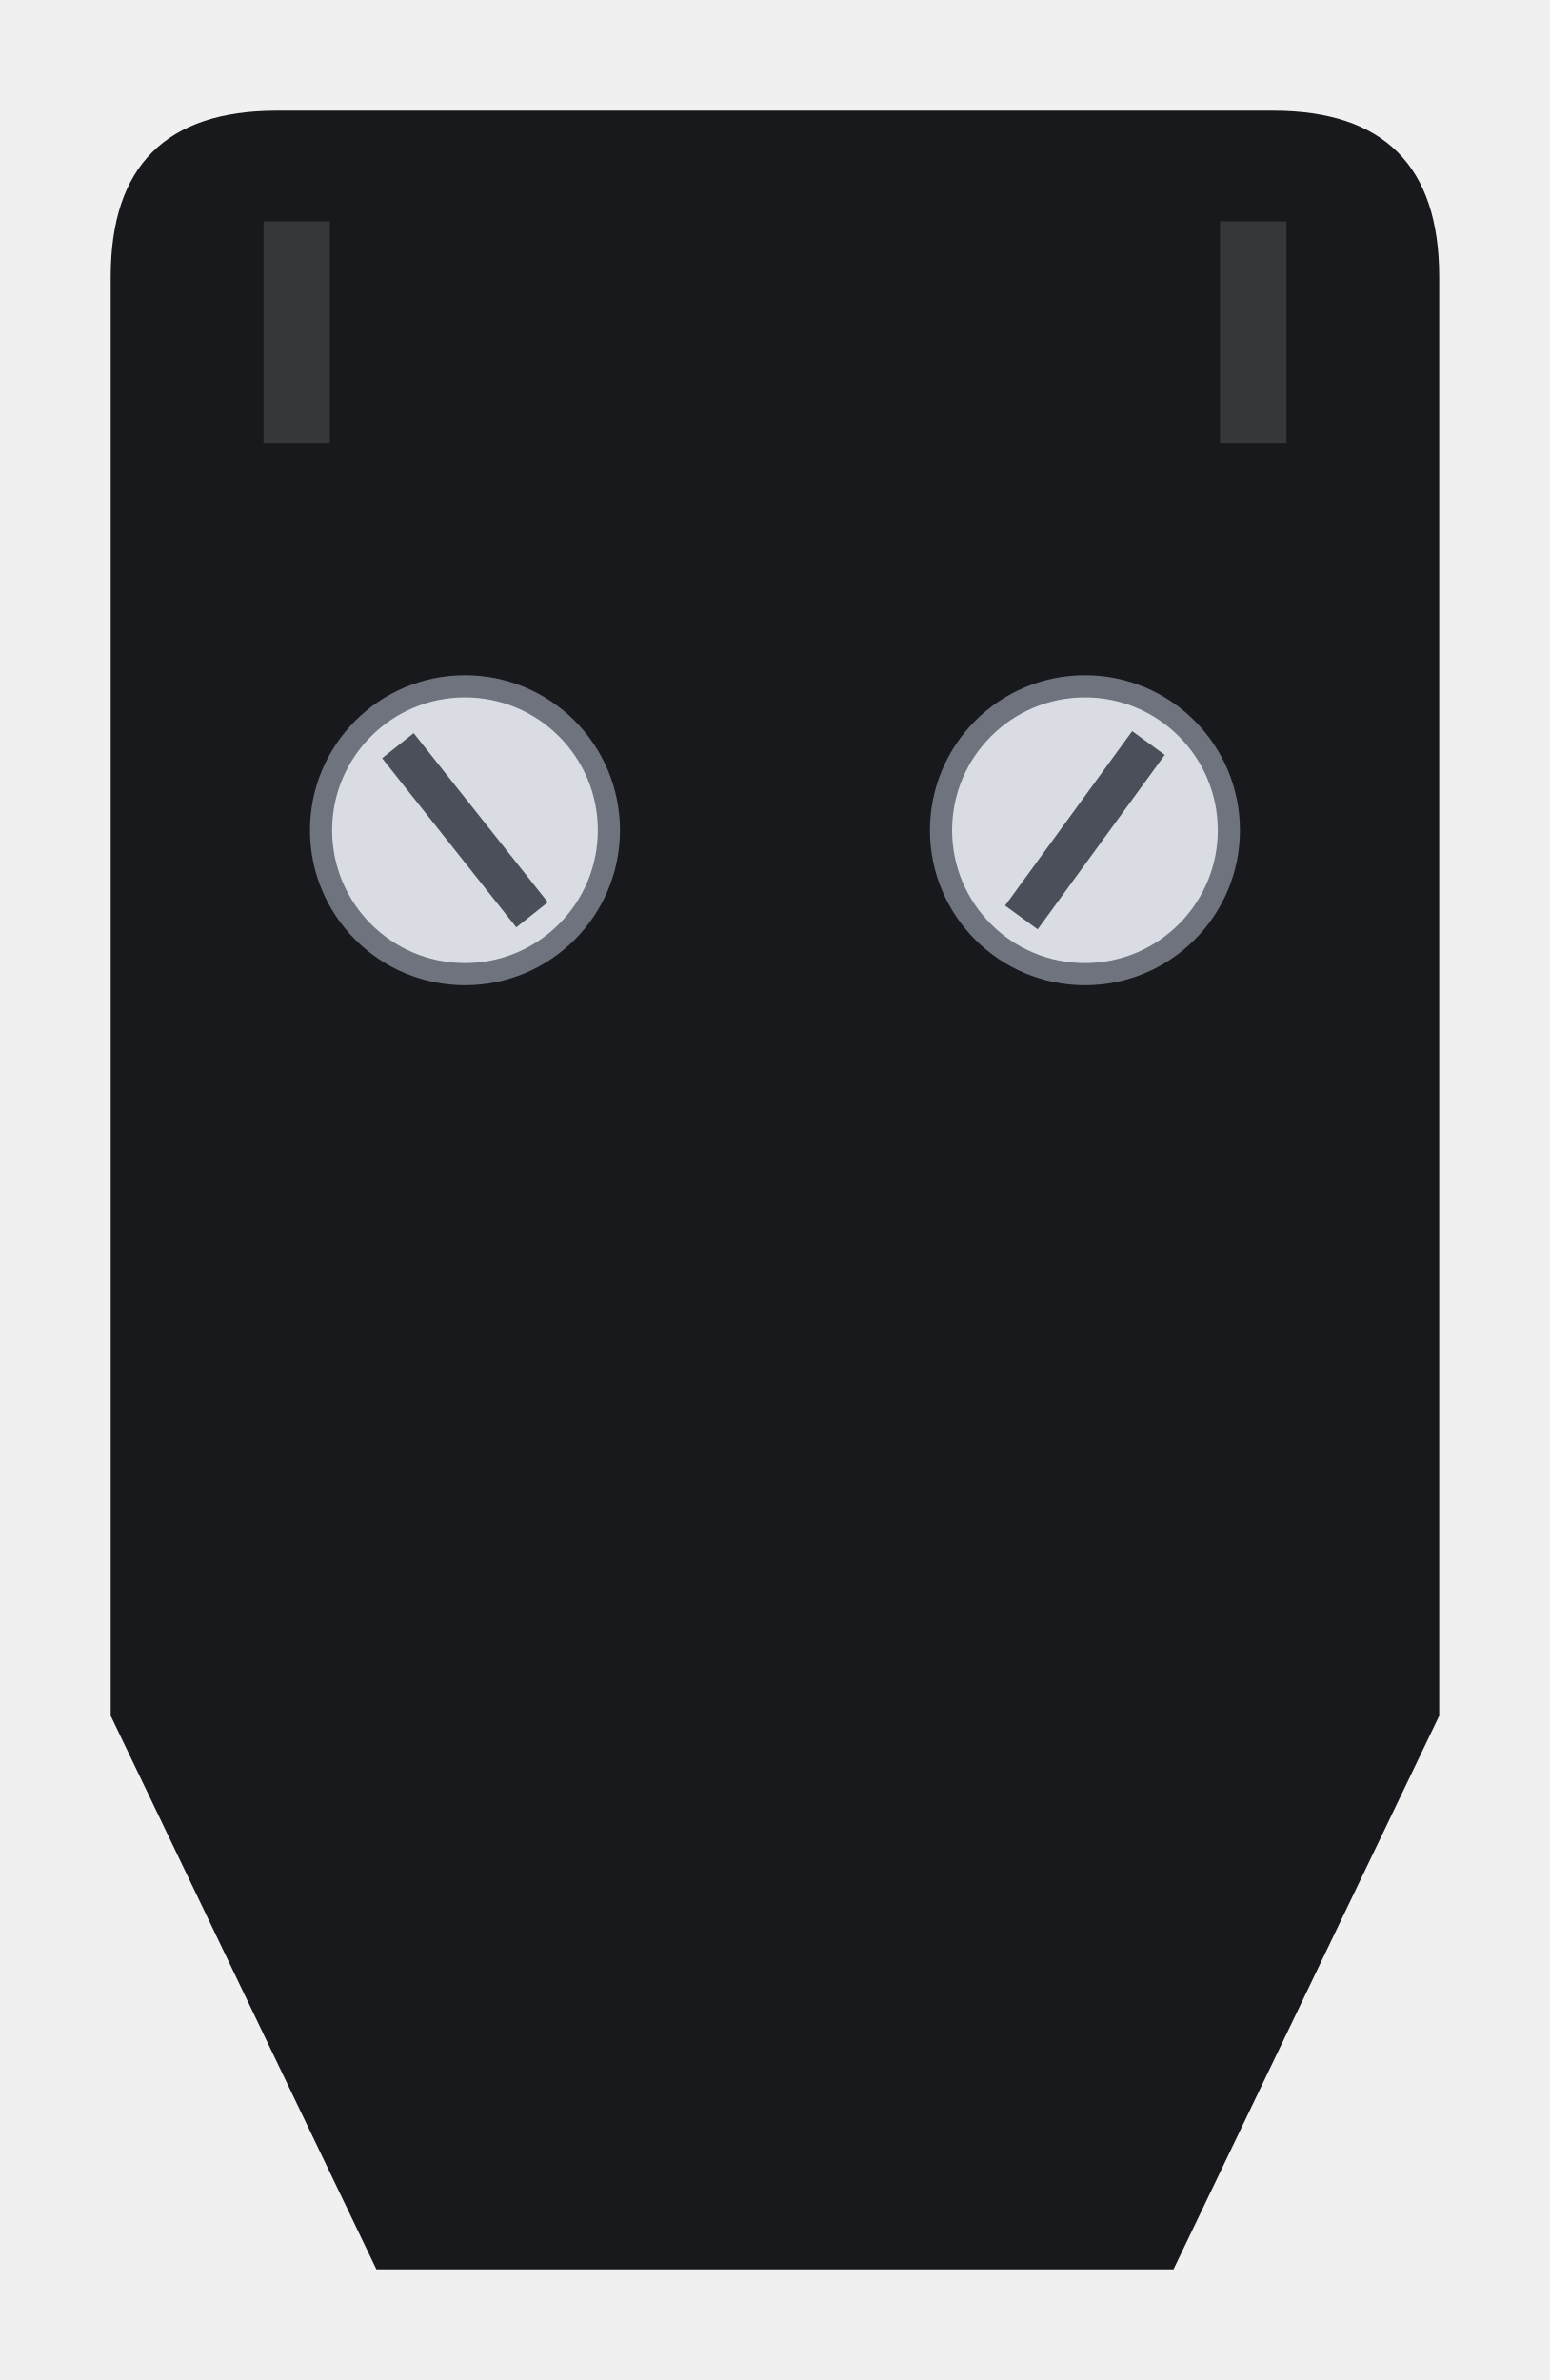
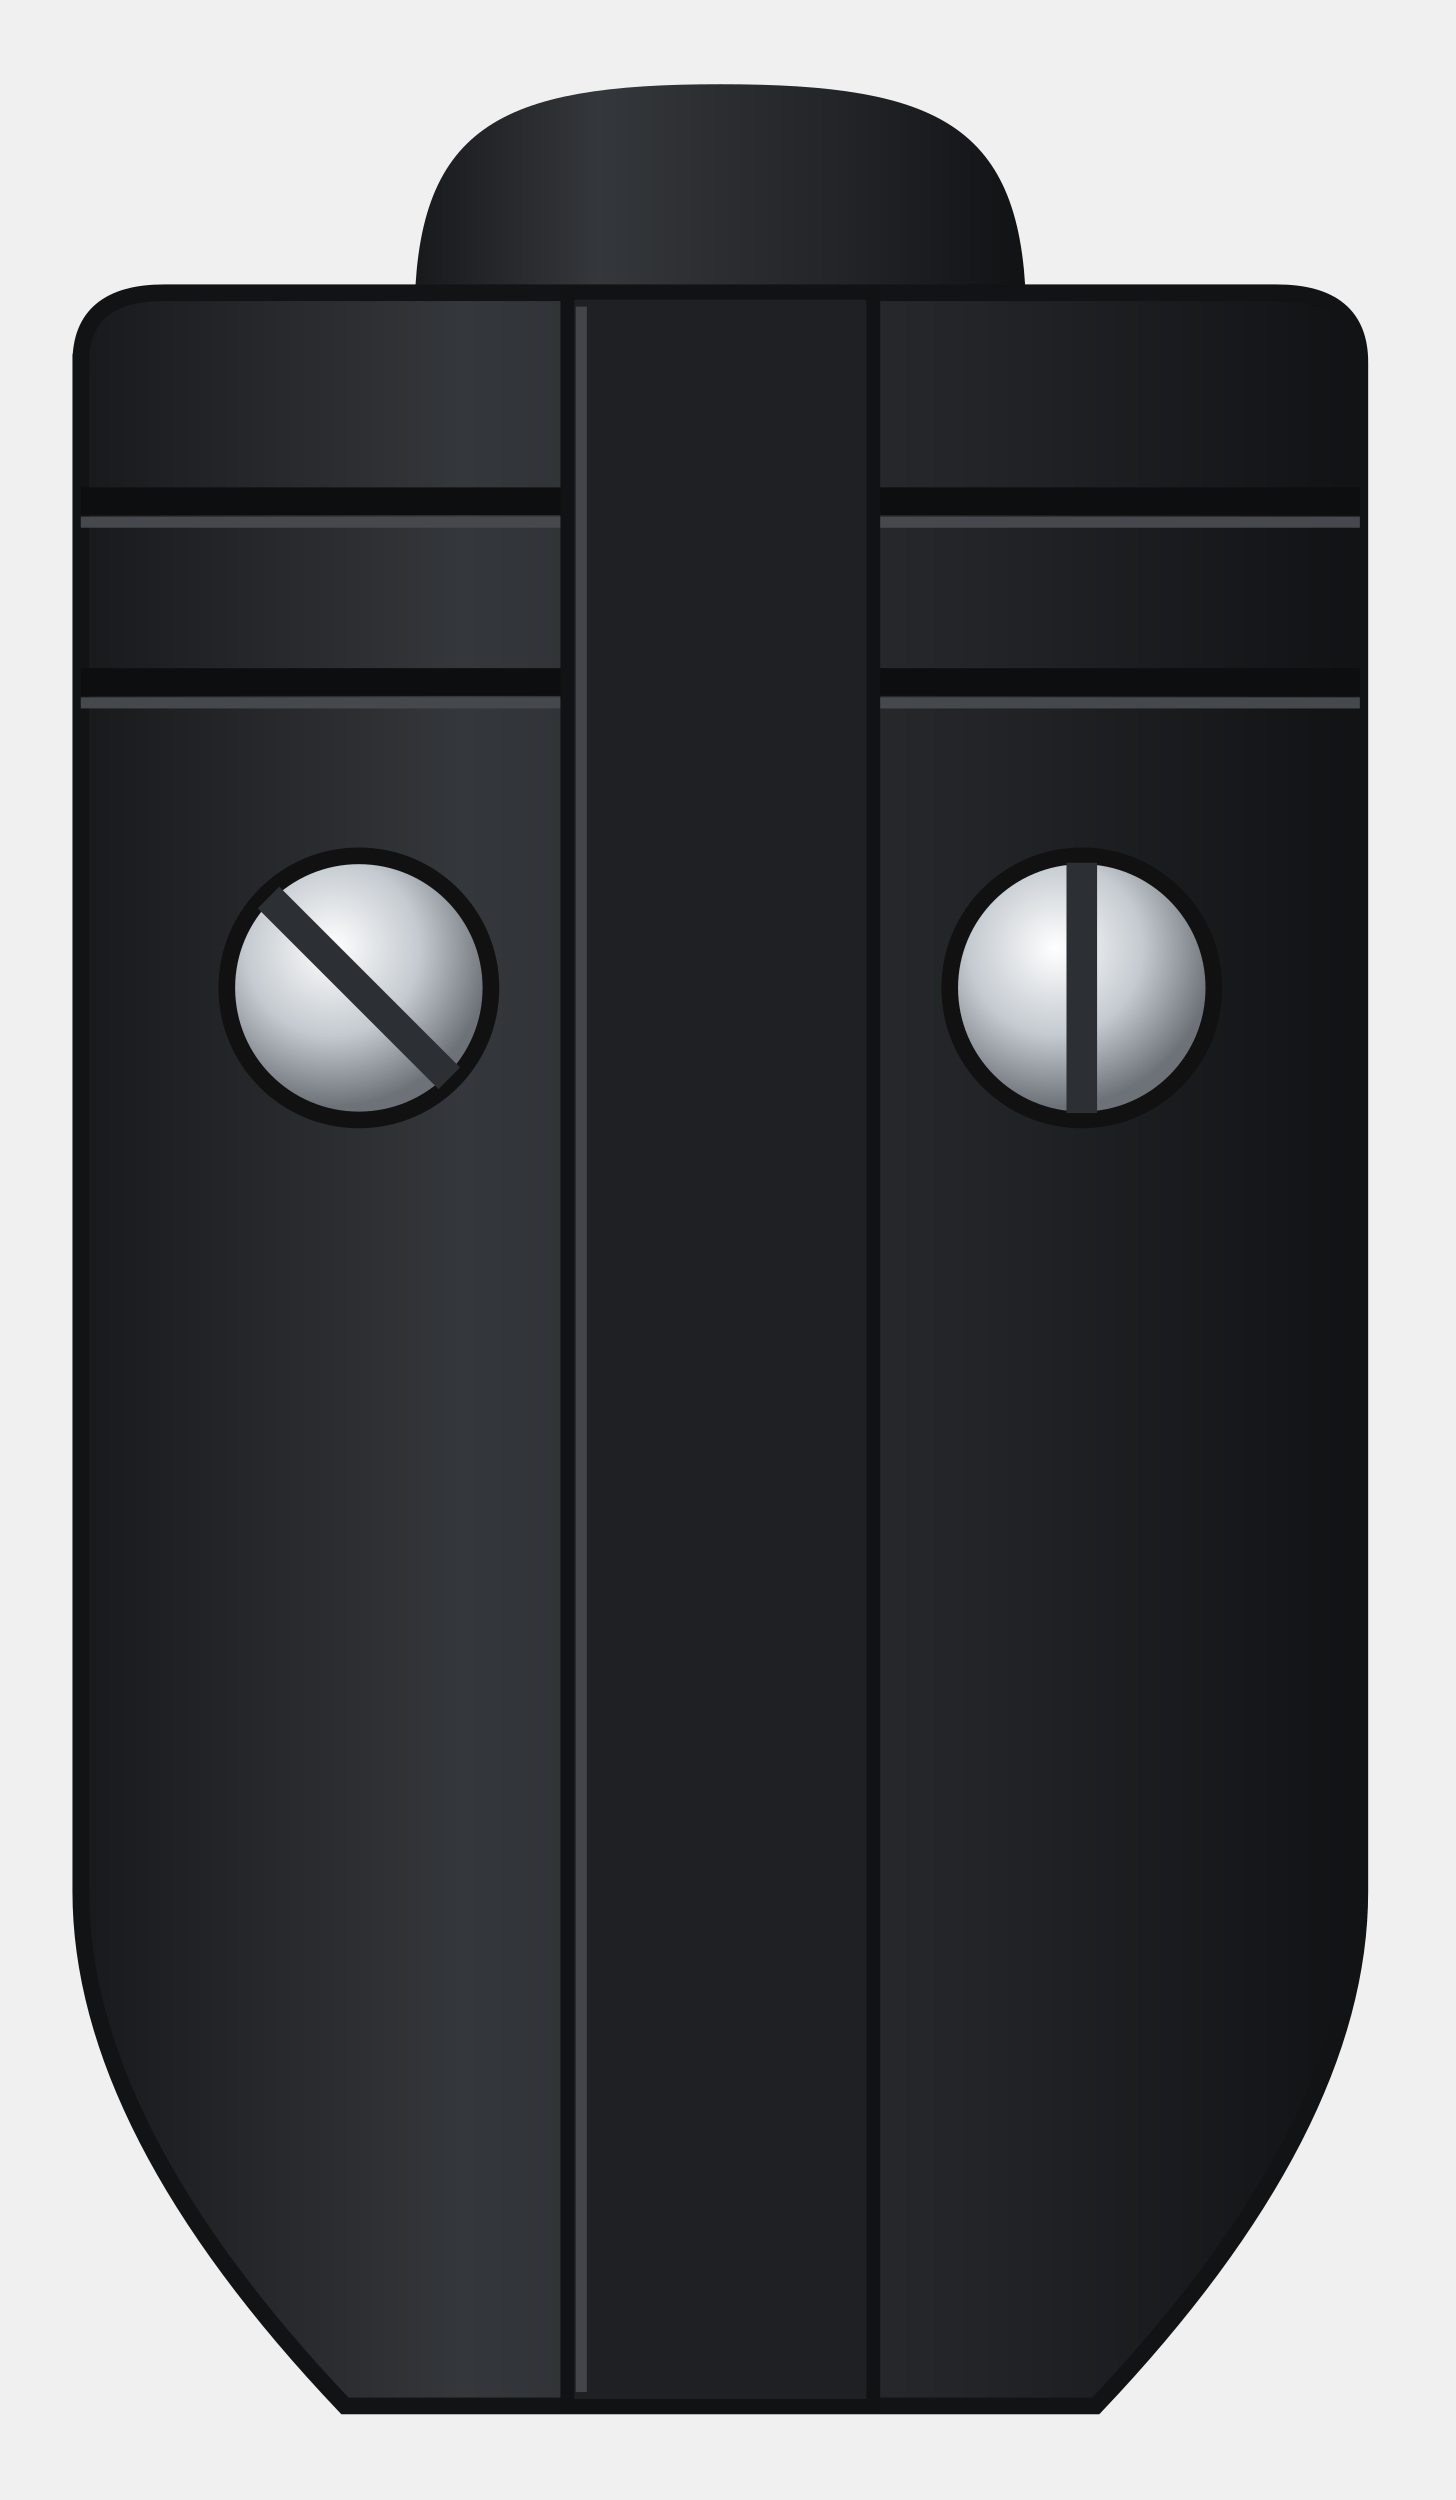
- <svg xmlns="http://www.w3.org/2000/svg" width="14mm" height="21.5mm" viewBox="-7 -7.5 14 21.5">
-   <path id="cuerpo" d="M -4.5 -6.5 L 4.5 -6.5 Q 6 -6.5 6 -5 L 6 8 L 3.6 13 L -3.6 13 L -6 8 L -6 -5 Q -6 -6.5 -4.5 -6.5 Z" fill="#17191d" />
-   <path id="brillos" d="M -4.32 -5.5 L -4.32 -3.5 M 4.32 -5.5 L 4.32 -3.5" stroke="#ffffff" stroke-opacity="0.13" stroke-width="0.6" fill="none" />
-   <g id="tornillo-izquierdo">
-     <circle cx="-2.8" cy="0" r="1.3" fill="#d9dce2" stroke="#6e737d" stroke-width="0.2" />
-     <path d="M -3.406 -0.764 L -2.194 0.764" stroke="#4a4f59" stroke-width="0.364" />
-   </g>
-   <g id="tornillo-derecho">
-     <circle cx="2.8" cy="0" r="1.3" fill="#d9dce2" stroke="#6e737d" stroke-width="0.2" />
-     <path d="M 3.374 -0.788 L 2.226 0.788" stroke="#4a4f59" stroke-width="0.364" />
+ <svg xmlns="http://www.w3.org/2000/svg" width="10.032mm" height="17.233mm" viewBox="-5.013 0.481 10.032 17.233">
+   <defs>
+     <linearGradient id="_Linear2" x1="0" y1="0" x2="1" y2="0" gradientUnits="userSpaceOnUse" gradientTransform="matrix(183.3333,0,0,183.3333,1158.333,470.9363)">
+       <stop offset="0" style="stop-color:#18191b;stop-opacity:1" />
+       <stop offset="0.3" style="stop-color:#34373b;stop-opacity:1" />
+       <stop offset="0.7" style="stop-color:#222427;stop-opacity:1" />
+       <stop offset="1" style="stop-color:#111214;stop-opacity:1" />
+     </linearGradient>
+     <linearGradient id="_Linear3" x1="0" y1="0" x2="1" y2="0" gradientUnits="userSpaceOnUse" gradientTransform="matrix(383.3333,0,0,383.3333,1058.333,533.4363)">
+       <stop offset="0" style="stop-color:#18191b;stop-opacity:1" />
+       <stop offset="0.3" style="stop-color:#34373b;stop-opacity:1" />
+       <stop offset="0.7" style="stop-color:#222427;stop-opacity:1" />
+       <stop offset="1" style="stop-color:#111214;stop-opacity:1" />
+     </linearGradient>
+     <radialGradient id="_Radial4" cx="0" cy="0" r="1" gradientUnits="userSpaceOnUse" gradientTransform="matrix(47.5,0,0,47.5,1133.75,729.8947)">
+       <stop offset="0" style="stop-color:#fff;stop-opacity:1" />
+       <stop offset="0.55" style="stop-color:#c4cad0;stop-opacity:1" />
+       <stop offset="1" style="stop-color:#6c7278;stop-opacity:1" />
+     </radialGradient>
+     <radialGradient id="_Radial5" cx="0" cy="0" r="1" gradientUnits="userSpaceOnUse" gradientTransform="matrix(47.5,0,0,47.5,1350.417,729.8947)">
+       <stop offset="0" style="stop-color:#fff;stop-opacity:1" />
+       <stop offset="0.55" style="stop-color:#c4cad0;stop-opacity:1" />
+       <stop offset="1" style="stop-color:#6c7278;stop-opacity:1" />
+     </radialGradient>
+   </defs>
+   <g id="dibujo" transform="matrix(0.023 0 0 0.023 -28.7977 -9.77)" style="fill-rule:evenodd;clip-rule:evenodd;stroke-linecap:round;stroke-linejoin:round;stroke-miterlimit:1.5;">
+     <path d="M1158.333,541.77c0,-58.333 25,-70.833 91.667,-70.833c66.667,0 91.667,12.5 91.667,70.833l-183.333,0Z" style="fill:url(#_Linear2);fill-rule:nonzero;" />
+     <path d="M1058.333,554.27c0,-13.889 8.333,-20.833 25,-20.833l333.333,0c16.667,0 25,6.944 25,20.833l0,458.333c0,47.222 -26.389,98.611 -79.167,154.167l-225,0c-52.778,-55.556 -79.167,-106.944 -79.167,-154.167l0,-458.333Z" style="fill:url(#_Linear3);fill-rule:nonzero;stroke:#121315;stroke-width:5px;stroke-linecap:butt;stroke-linejoin:miter;stroke-miterlimit:4;" />
+     <path d="M1058.333,595.936l383.333,0" style="fill:none;fill-rule:nonzero;stroke:#0d0e0f;stroke-width:8.33px;stroke-linecap:butt;stroke-linejoin:miter;stroke-miterlimit:4;" />
+     <path d="M1058.333,602.186l383.333,0" style="fill:none;fill-rule:nonzero;stroke:#45494e;stroke-width:3.33px;stroke-linecap:butt;stroke-linejoin:miter;stroke-miterlimit:4;" />
+     <path d="M1058.333,650.103l383.333,0" style="fill:none;fill-rule:nonzero;stroke:#0d0e0f;stroke-width:8.33px;stroke-linecap:butt;stroke-linejoin:miter;stroke-miterlimit:4;" />
+     <path d="M1058.333,656.353l383.333,0" style="fill:none;fill-rule:nonzero;stroke:#45494e;stroke-width:3.33px;stroke-linecap:butt;stroke-linejoin:miter;stroke-miterlimit:4;" />
+     <rect x="1204.167" y="533.436" width="91.667" height="633.333" style="fill:#1e2023;stroke:#111214;stroke-width:4.17px;stroke-linecap:butt;stroke-linejoin:miter;stroke-miterlimit:4;" />
+     <path d="M1208.333,537.603l0,625" style="fill:none;fill-rule:nonzero;stroke:#42464b;stroke-width:3.33px;stroke-linecap:butt;stroke-linejoin:miter;stroke-miterlimit:4;" />
+     <g>
+       <circle cx="1141.667" cy="741.77" r="39.583" style="fill:url(#_Radial4);stroke:#111;stroke-width:5px;stroke-linecap:butt;stroke-linejoin:miter;stroke-miterlimit:4;" />
+       <path d="M1114.583,714.686l54.167,54.167" style="fill:none;fill-rule:nonzero;stroke:#2c3034;stroke-width:9.17px;stroke-linecap:butt;stroke-linejoin:miter;stroke-miterlimit:4;" />
+     </g>
+     <g>
+       <circle cx="1358.333" cy="741.77" r="39.583" style="fill:url(#_Radial5);stroke:#111;stroke-width:5px;stroke-linecap:butt;stroke-linejoin:miter;stroke-miterlimit:4;" />
+       <path d="M1358.333,704.27l0,75" style="fill:none;fill-rule:nonzero;stroke:#2c3034;stroke-width:9.17px;stroke-linecap:butt;stroke-linejoin:miter;stroke-miterlimit:4;" />
+     </g>
  </g>
</svg>
